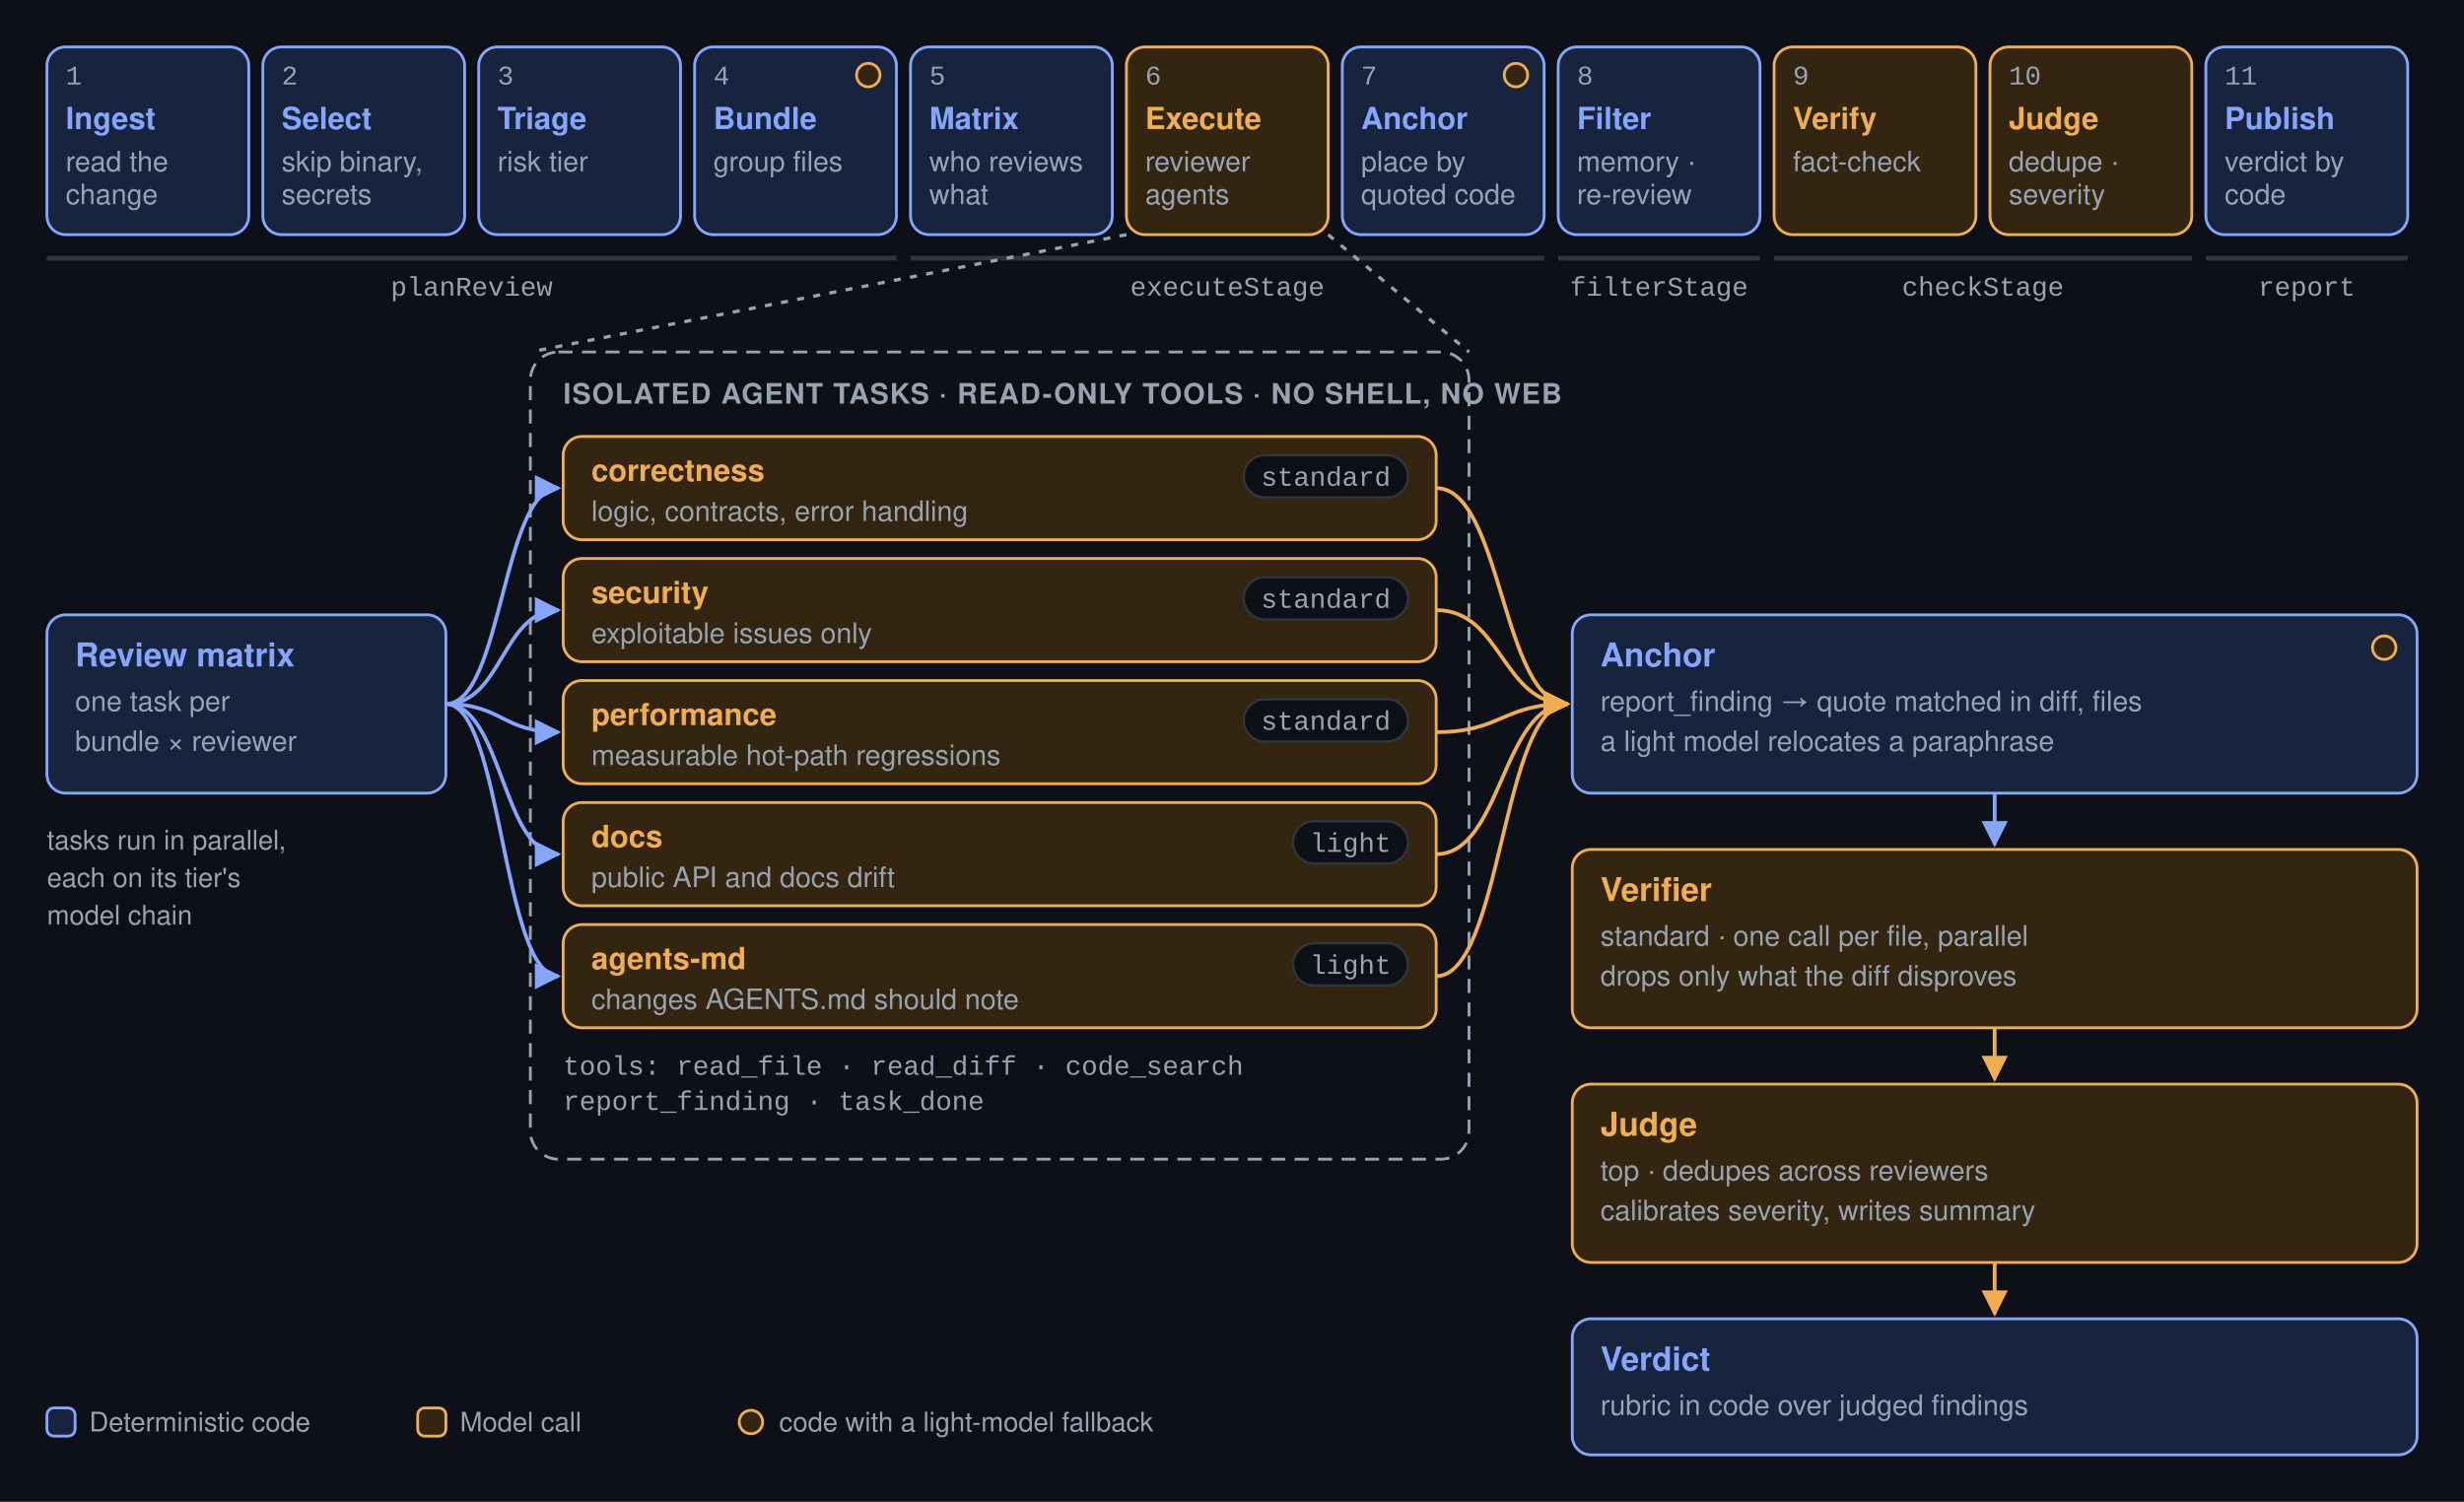
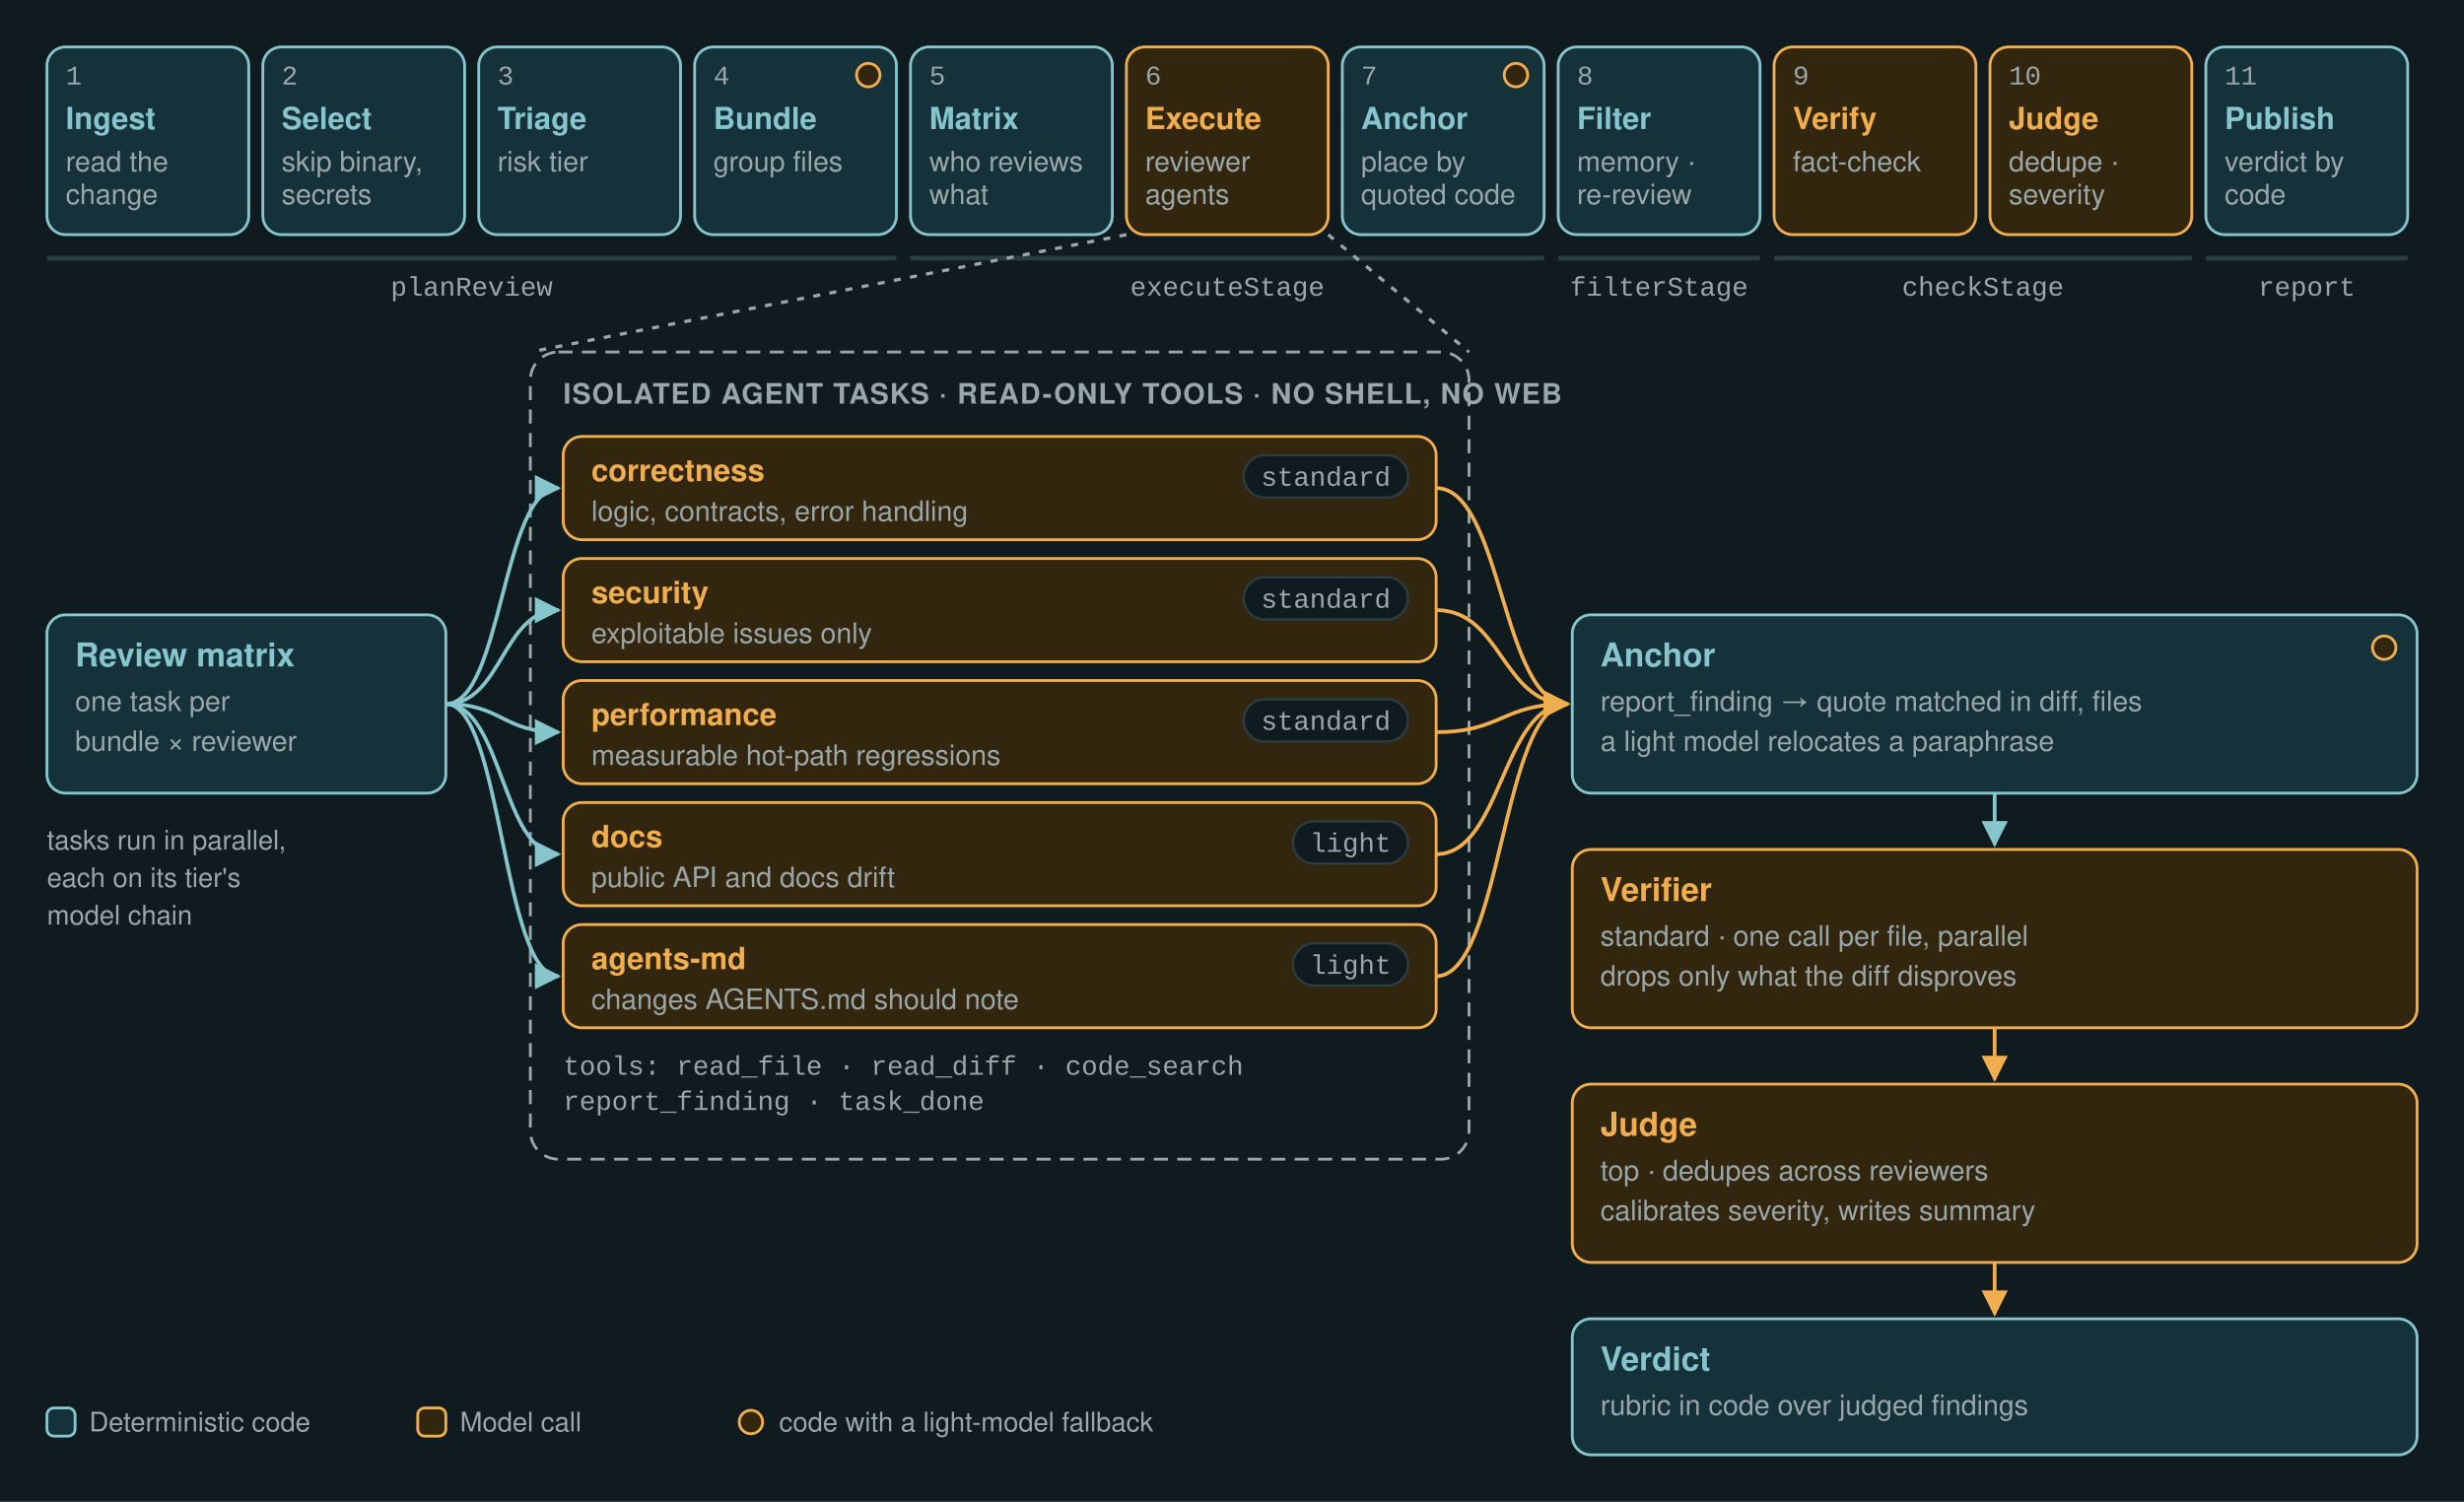
<svg xmlns="http://www.w3.org/2000/svg" viewBox="0 0 1050 640" width="1050" height="640" role="img" aria-label="ocra review stages and agents">
  <defs>
    <marker id="h-code" viewBox="0 0 10 10" refX="9" refY="5" markerWidth="7" markerHeight="7" orient="auto-start-reverse">
-       <path d="M0 0L10 5L0 10z" fill="#86a5ff" />
+       <path d="M0 0L10 5L0 10z" fill="#86c5cc" />
    </marker>
    <marker id="h-llm" viewBox="0 0 10 10" refX="9" refY="5" markerWidth="7" markerHeight="7" orient="auto-start-reverse">
      <path d="M0 0L10 5L0 10z" fill="#f0ae4f" />
    </marker>
    <marker id="h-plain" viewBox="0 0 10 10" refX="9" refY="5" markerWidth="7" markerHeight="7" orient="auto-start-reverse">
-       <path d="M0 0L10 5L0 10z" fill="#97a3b3" />
+       <path d="M0 0L10 5L0 10z" fill="#9aa7a8" />
    </marker>
    <style>
text{font-family:-apple-system, BlinkMacSystemFont, "Segoe UI", "PingFang SC", "Hiragino Sans GB", "Microsoft YaHei", "Noto Sans SC", Helvetica, Arial, sans-serif}
- .t-code{fill:#86a5ff;font-weight:600}.t-llm{fill:#f0ae4f;font-weight:600}.t-plain{fill:#e4e9f0;font-weight:600}
- .s{fill:#97a3b3;font-size:12px}.m{fill:#97a3b3;font-size:11.5px;font-family:ui-monospace, SFMono-Regular, Menlo, Consolas, "Liberation Mono", monospace}
- .l{fill:#97a3b3;font-size:11.5px}.cap{fill:#97a3b3;font-size:12px;font-weight:600;letter-spacing:.04em}
- .h{fill:#e4e9f0;font-size:16px;font-weight:700}
- .b-code{fill:#18233d;stroke:#86a5ff;stroke-width:1.2}.b-llm{fill:#33250f;stroke:#f0ae4f;stroke-width:1.2}
- .b-plain{fill:#0d1117;stroke:#30363d;stroke-width:1.2}
- .chip{fill:#0d1117;stroke:#30363d;stroke-width:1}
- .g{fill:none;stroke:#97a3b3;stroke-width:1.2;stroke-dasharray:6 4}.g2{fill:#161b22;stroke:#30363d;stroke-width:1.2}
- .a-code{fill:none;stroke:#86a5ff;stroke-width:1.6}.a-llm{fill:none;stroke:#f0ae4f;stroke-width:1.6}.a-plain{fill:none;stroke:#97a3b3;stroke-width:1.4}
- .br{fill:none;stroke:#30363d;stroke-width:2}</style>
+ .t-code{fill:#86c5cc;font-weight:600}.t-llm{fill:#f0ae4f;font-weight:600}.t-plain{fill:#eef2f0;font-weight:600}
+ .s{fill:#9aa7a8;font-size:12px}.m{fill:#9aa7a8;font-size:11.5px;font-family:ui-monospace, SFMono-Regular, Menlo, Consolas, "Liberation Mono", monospace}
+ .l{fill:#9aa7a8;font-size:11.5px}.cap{fill:#9aa7a8;font-size:12px;font-weight:600;letter-spacing:.04em}
+ .h{fill:#eef2f0;font-size:16px;font-weight:700}
+ .b-code{fill:#15313a;stroke:#86c5cc;stroke-width:1.2}.b-llm{fill:#33260f;stroke:#f0ae4f;stroke-width:1.2}
+ .b-plain{fill:#0f1b1e;stroke:#2a3d42;stroke-width:1.2}
+ .chip{fill:#0f1b1e;stroke:#2a3d42;stroke-width:1}
+ .g{fill:none;stroke:#9aa7a8;stroke-width:1.2;stroke-dasharray:6 4}.g2{fill:#17272c;stroke:#2a3d42;stroke-width:1.2}
+ .a-code{fill:none;stroke:#86c5cc;stroke-width:1.6}.a-llm{fill:none;stroke:#f0ae4f;stroke-width:1.6}.a-plain{fill:none;stroke:#9aa7a8;stroke-width:1.4}
+ .br{fill:none;stroke:#2a3d42;stroke-width:2}</style>
  </defs>
-   <rect width="1050" height="640" fill="#0d1117" />
+   <rect width="1050" height="640" fill="#0f1b1e" />
  <rect x="20" y="20" width="86" height="80" rx="8" class="b-code" />
  <text x="28" y="36" class="m" text-anchor="start">1</text>
  <text x="28" y="55" class="t-code" font-size="13">Ingest</text>
  <text x="28" y="73" class="s" font-size="11">read the</text>
  <text x="28" y="87" class="s" font-size="11">change</text>
  <rect x="112" y="20" width="86" height="80" rx="8" class="b-code" />
  <text x="120" y="36" class="m" text-anchor="start">2</text>
  <text x="120" y="55" class="t-code" font-size="13">Select</text>
  <text x="120" y="73" class="s" font-size="11">skip binary,</text>
  <text x="120" y="87" class="s" font-size="11">secrets</text>
  <rect x="204" y="20" width="86" height="80" rx="8" class="b-code" />
  <text x="212" y="36" class="m" text-anchor="start">3</text>
  <text x="212" y="55" class="t-code" font-size="13">Triage</text>
  <text x="212" y="73" class="s" font-size="11">risk tier</text>
  <rect x="296" y="20" width="86" height="80" rx="8" class="b-code" />
  <text x="304" y="36" class="m" text-anchor="start">4</text>
  <text x="304" y="55" class="t-code" font-size="13">Bundle</text>
  <text x="304" y="73" class="s" font-size="11">group files</text>
  <circle cx="370" cy="32" r="5" class="b-llm" />
  <rect x="388" y="20" width="86" height="80" rx="8" class="b-code" />
  <text x="396" y="36" class="m" text-anchor="start">5</text>
  <text x="396" y="55" class="t-code" font-size="13">Matrix</text>
  <text x="396" y="73" class="s" font-size="11">who reviews</text>
  <text x="396" y="87" class="s" font-size="11">what</text>
  <rect x="480" y="20" width="86" height="80" rx="8" class="b-llm" />
  <text x="488" y="36" class="m" text-anchor="start">6</text>
  <text x="488" y="55" class="t-llm" font-size="13">Execute</text>
  <text x="488" y="73" class="s" font-size="11">reviewer</text>
  <text x="488" y="87" class="s" font-size="11">agents</text>
  <rect x="572" y="20" width="86" height="80" rx="8" class="b-code" />
  <text x="580" y="36" class="m" text-anchor="start">7</text>
  <text x="580" y="55" class="t-code" font-size="13">Anchor</text>
  <text x="580" y="73" class="s" font-size="11">place by</text>
  <text x="580" y="87" class="s" font-size="11">quoted code</text>
  <circle cx="646" cy="32" r="5" class="b-llm" />
  <rect x="664" y="20" width="86" height="80" rx="8" class="b-code" />
  <text x="672" y="36" class="m" text-anchor="start">8</text>
  <text x="672" y="55" class="t-code" font-size="13">Filter</text>
  <text x="672" y="73" class="s" font-size="11">memory ·</text>
  <text x="672" y="87" class="s" font-size="11">re-review</text>
  <rect x="756" y="20" width="86" height="80" rx="8" class="b-llm" />
  <text x="764" y="36" class="m" text-anchor="start">9</text>
  <text x="764" y="55" class="t-llm" font-size="13">Verify</text>
  <text x="764" y="73" class="s" font-size="11">fact-check</text>
  <rect x="848" y="20" width="86" height="80" rx="8" class="b-llm" />
  <text x="856" y="36" class="m" text-anchor="start">10</text>
  <text x="856" y="55" class="t-llm" font-size="13">Judge</text>
  <text x="856" y="73" class="s" font-size="11">dedupe ·</text>
  <text x="856" y="87" class="s" font-size="11">severity</text>
  <rect x="940" y="20" width="86" height="80" rx="8" class="b-code" />
  <text x="948" y="36" class="m" text-anchor="start">11</text>
  <text x="948" y="55" class="t-code" font-size="13">Publish</text>
  <text x="948" y="73" class="s" font-size="11">verdict by</text>
  <text x="948" y="87" class="s" font-size="11">code</text>
  <path d="M20 110 L382 110" class="br" />
  <text x="201" y="126" class="m" text-anchor="middle">planReview</text>
  <path d="M388 110 L658 110" class="br" />
  <text x="523" y="126" class="m" text-anchor="middle">executeStage</text>
  <path d="M664 110 L750 110" class="br" />
  <text x="707" y="126" class="m" text-anchor="middle">filterStage</text>
  <path d="M756 110 L934 110" class="br" />
  <text x="845" y="126" class="m" text-anchor="middle">checkStage</text>
  <path d="M940 110 L1026 110" class="br" />
  <text x="983" y="126" class="m" text-anchor="middle">report</text>
  <path d="M480 100 L226 150 M566 100 L626 150" class="a-plain" stroke-dasharray="3 4" />
  <rect x="20" y="262" width="170" height="76" rx="8" class="b-code" />
  <text x="32" y="284" class="t-code" font-size="14">Review matrix</text>
  <text x="32" y="303" class="s">one task per</text>
  <text x="32" y="320" class="s">bundle × reviewer</text>
  <rect x="226" y="150" width="400" height="344" rx="12" class="g" />
  <text x="240" y="172" class="cap" text-anchor="start">ISOLATED AGENT TASKS · READ-ONLY TOOLS · NO SHELL, NO WEB</text>
  <rect x="240" y="186" width="372" height="44" rx="8" class="b-llm" />
  <text x="252" y="205" class="t-llm" font-size="13">correctness</text>
  <text x="252" y="222" class="s" text-anchor="start">logic, contracts, error handling</text>
  <rect x="530" y="194" width="70" height="18" rx="9" class="chip" />
  <text x="565" y="207" class="m" text-anchor="middle">standard</text>
  <path d="M190 300 C214 300 214 208 238 208" class="a-code" marker-end="url(#h-code)" />
  <path d="M612 208 C640 208 640 300 668 300" class="a-llm" marker-end="url(#h-llm)" />
  <rect x="240" y="238" width="372" height="44" rx="8" class="b-llm" />
  <text x="252" y="257" class="t-llm" font-size="13">security</text>
  <text x="252" y="274" class="s" text-anchor="start">exploitable issues only</text>
  <rect x="530" y="246" width="70" height="18" rx="9" class="chip" />
  <text x="565" y="259" class="m" text-anchor="middle">standard</text>
  <path d="M190 300 C214 300 214 260 238 260" class="a-code" marker-end="url(#h-code)" />
  <path d="M612 260 C640 260 640 300 668 300" class="a-llm" marker-end="url(#h-llm)" />
  <rect x="240" y="290" width="372" height="44" rx="8" class="b-llm" />
  <text x="252" y="309" class="t-llm" font-size="13">performance</text>
  <text x="252" y="326" class="s" text-anchor="start">measurable hot-path regressions</text>
  <rect x="530" y="298" width="70" height="18" rx="9" class="chip" />
  <text x="565" y="311" class="m" text-anchor="middle">standard</text>
  <path d="M190 300 C214 300 214 312 238 312" class="a-code" marker-end="url(#h-code)" />
  <path d="M612 312 C640 312 640 300 668 300" class="a-llm" marker-end="url(#h-llm)" />
  <rect x="240" y="342" width="372" height="44" rx="8" class="b-llm" />
  <text x="252" y="361" class="t-llm" font-size="13">docs</text>
  <text x="252" y="378" class="s" text-anchor="start">public API and docs drift</text>
  <rect x="551" y="350" width="49" height="18" rx="9" class="chip" />
  <text x="575.5" y="363" class="m" text-anchor="middle">light</text>
  <path d="M190 300 C214 300 214 364 238 364" class="a-code" marker-end="url(#h-code)" />
  <path d="M612 364 C640 364 640 300 668 300" class="a-llm" marker-end="url(#h-llm)" />
  <rect x="240" y="394" width="372" height="44" rx="8" class="b-llm" />
  <text x="252" y="413" class="t-llm" font-size="13">agents-md</text>
  <text x="252" y="430" class="s" text-anchor="start">changes AGENTS.md should note</text>
  <rect x="551" y="402" width="49" height="18" rx="9" class="chip" />
  <text x="575.5" y="415" class="m" text-anchor="middle">light</text>
  <path d="M190 300 C214 300 214 416 238 416" class="a-code" marker-end="url(#h-code)" />
  <path d="M612 416 C640 416 640 300 668 300" class="a-llm" marker-end="url(#h-llm)" />
  <text x="240" y="458" class="m" text-anchor="start">tools: read_file · read_diff · code_search</text>
  <text x="240" y="473" class="m" text-anchor="start">       report_finding · task_done</text>
  <text x="20" y="362" class="l" text-anchor="start">tasks run in parallel,</text>
  <text x="20" y="378" class="l" text-anchor="start">each on its tier's</text>
  <text x="20" y="394" class="l" text-anchor="start">model chain</text>
  <rect x="670" y="262" width="360" height="76" rx="8" class="b-code" />
  <text x="682" y="284" class="t-code" font-size="14">Anchor</text>
  <text x="682" y="303" class="s">report_finding → quote matched in diff, files</text>
  <text x="682" y="320" class="s">a light model relocates a paraphrase</text>
  <circle cx="1016" cy="276" r="5" class="b-llm" />
  <path d="M850 338 L850 360" class="a-code" marker-end="url(#h-code)" />
  <rect x="670" y="362" width="360" height="76" rx="8" class="b-llm" />
  <text x="682" y="384" class="t-llm" font-size="14">Verifier</text>
  <text x="682" y="403" class="s">standard · one call per file, parallel</text>
  <text x="682" y="420" class="s">drops only what the diff disproves</text>
  <path d="M850 438 L850 460" class="a-llm" marker-end="url(#h-llm)" />
  <rect x="670" y="462" width="360" height="76" rx="8" class="b-llm" />
  <text x="682" y="484" class="t-llm" font-size="14">Judge</text>
  <text x="682" y="503" class="s">top · dedupes across reviewers</text>
  <text x="682" y="520" class="s">calibrates severity, writes summary</text>
  <path d="M850 538 L850 560" class="a-llm" marker-end="url(#h-llm)" />
  <rect x="670" y="562" width="360" height="58" rx="8" class="b-code" />
  <text x="682" y="584" class="t-code" font-size="14">Verdict</text>
  <text x="682" y="603" class="s">rubric in code over judged findings</text>
  <rect x="20" y="600" width="12" height="12" rx="3" class="b-code" />
  <text x="38" y="610" class="l" text-anchor="start">Deterministic code</text>
  <rect x="178" y="600" width="12" height="12" rx="3" class="b-llm" />
  <text x="196" y="610" class="l" text-anchor="start">Model call</text>
  <circle cx="320" cy="606" r="5" class="b-llm" />
  <text x="332" y="610" class="l" text-anchor="start">code with a light-model fallback</text>
</svg>
